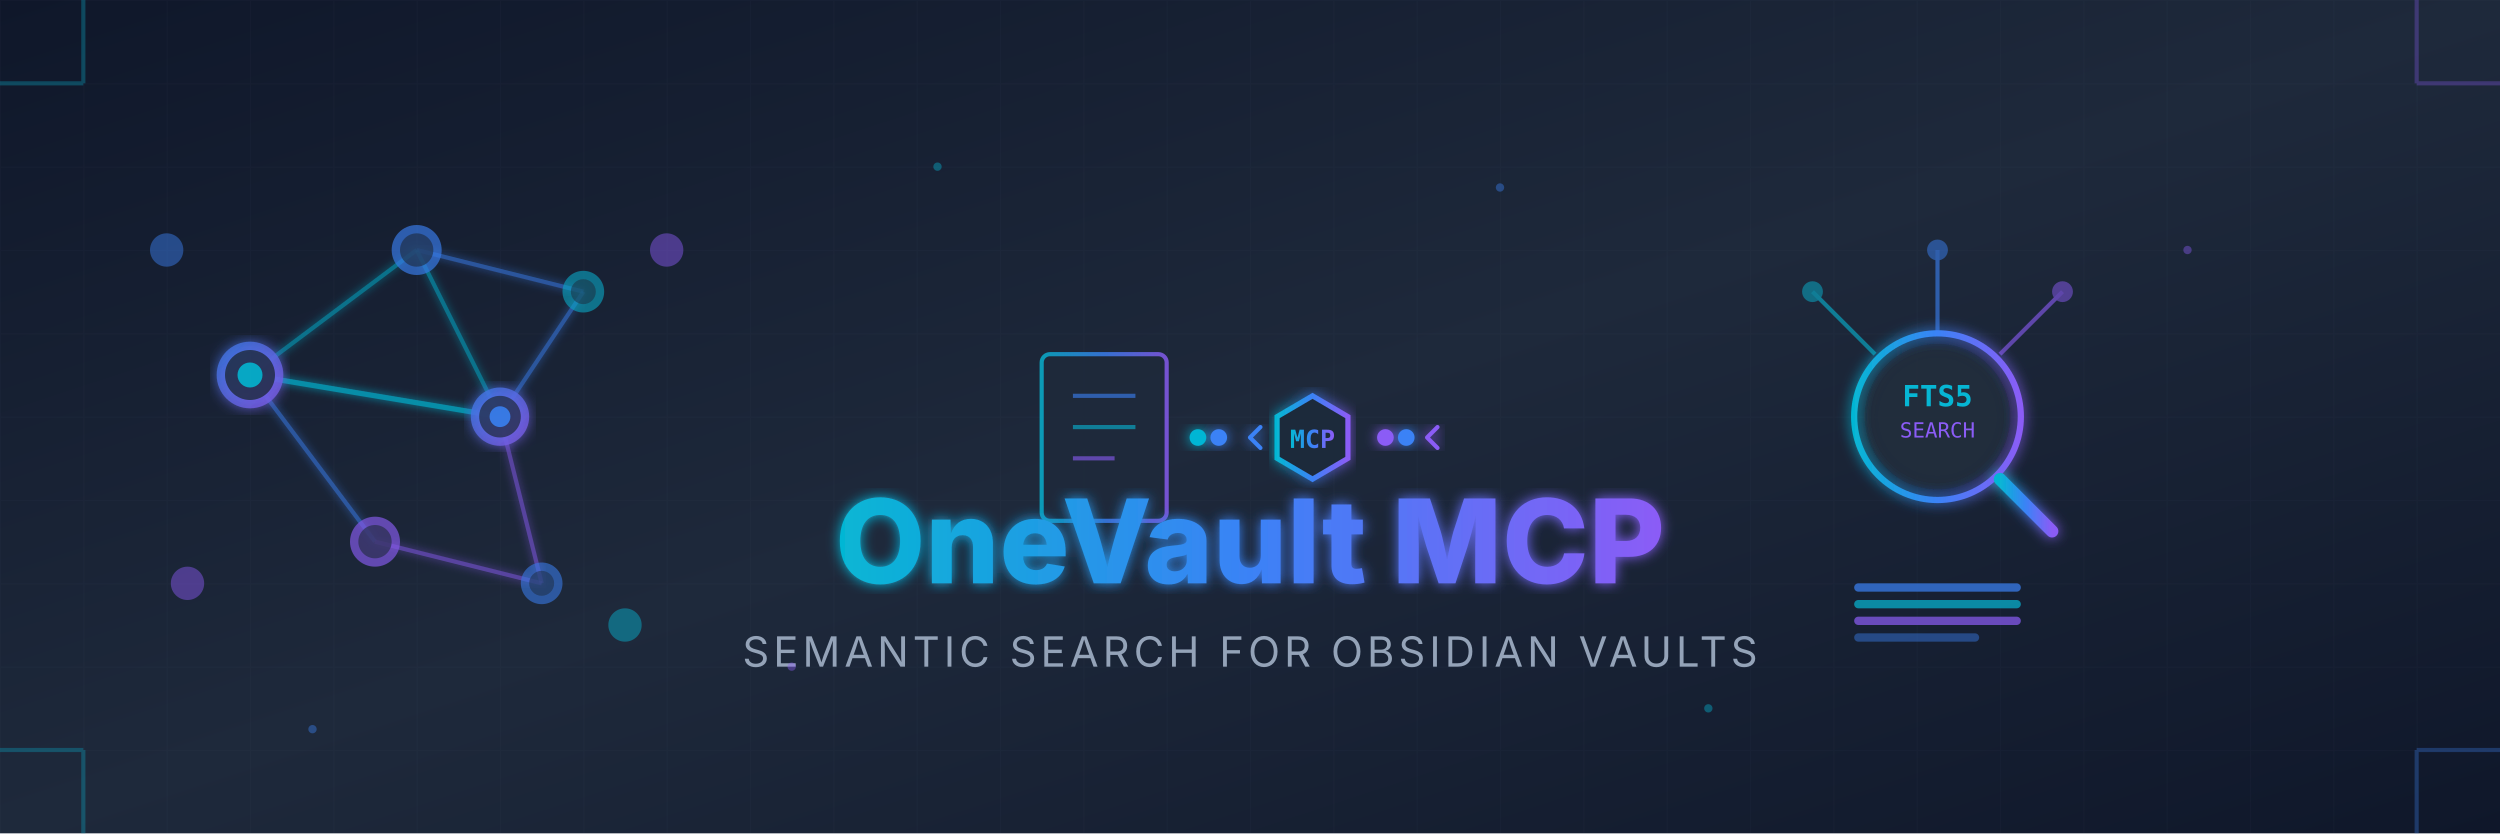
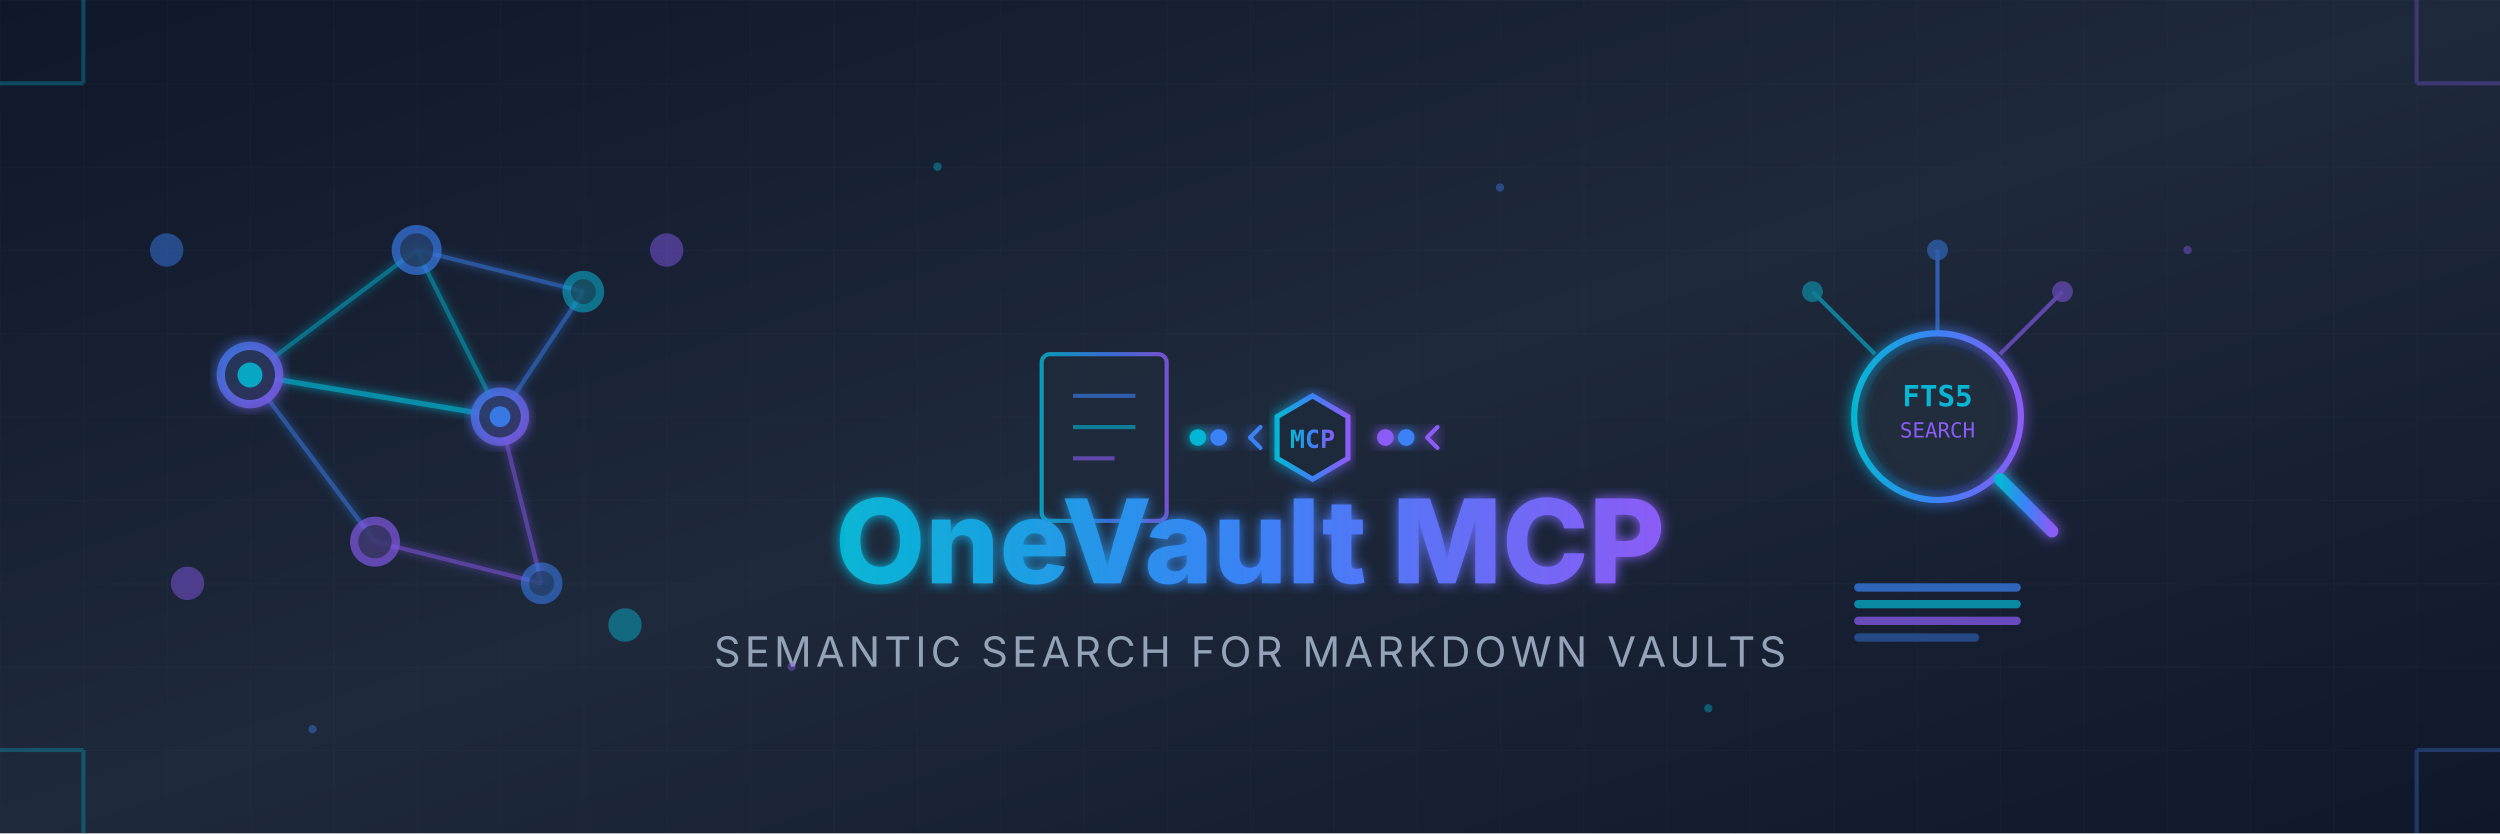
<svg xmlns="http://www.w3.org/2000/svg" width="1200" height="400" viewBox="0 0 1200 400">
  <defs>
    <linearGradient id="bgGradient" x1="0%" y1="0%" x2="100%" y2="100%">
      <stop offset="0%" style="stop-color:#0F172A;stop-opacity:1" />
      <stop offset="50%" style="stop-color:#1E293B;stop-opacity:1" />
      <stop offset="100%" style="stop-color:#0F172A;stop-opacity:1" />
    </linearGradient>
    <linearGradient id="accentGradient" x1="0%" y1="0%" x2="100%" y2="0%">
      <stop offset="0%" style="stop-color:#06B6D4;stop-opacity:1" />
      <stop offset="50%" style="stop-color:#3B82F6;stop-opacity:1" />
      <stop offset="100%" style="stop-color:#8B5CF6;stop-opacity:1" />
    </linearGradient>
    <linearGradient id="nodeGradient" x1="0%" y1="0%" x2="100%" y2="100%">
      <stop offset="0%" style="stop-color:#3B82F6;stop-opacity:0.8" />
      <stop offset="100%" style="stop-color:#8B5CF6;stop-opacity:0.8" />
    </linearGradient>
    <filter id="glow">
      <feGaussianBlur stdDeviation="3" result="coloredBlur" />
      <feMerge>
        <feMergeNode in="coloredBlur" />
        <feMergeNode in="SourceGraphic" />
      </feMerge>
    </filter>
    <filter id="connectionGlow">
      <feGaussianBlur stdDeviation="2" result="coloredBlur" />
      <feMerge>
        <feMergeNode in="coloredBlur" />
        <feMergeNode in="SourceGraphic" />
      </feMerge>
    </filter>
  </defs>
  <rect width="1200" height="400" fill="url(#bgGradient)" />
  <g opacity="0.03">
    <pattern id="grid" width="40" height="40" patternUnits="userSpaceOnUse">
      <path d="M 40 0 L 0 0 0 40" fill="none" stroke="#94A3B8" stroke-width="1" />
    </pattern>
    <rect width="1200" height="400" fill="url(#grid)" />
  </g>
  <g opacity="0.9">
    <line x1="120" y1="180" x2="200" y2="120" stroke="#06B6D4" stroke-width="2" opacity="0.6" filter="url(#connectionGlow)" />
    <line x1="120" y1="180" x2="180" y2="260" stroke="#3B82F6" stroke-width="2" opacity="0.6" filter="url(#connectionGlow)" />
    <line x1="200" y1="120" x2="280" y2="140" stroke="#3B82F6" stroke-width="2" opacity="0.6" filter="url(#connectionGlow)" />
    <line x1="180" y1="260" x2="260" y2="280" stroke="#8B5CF6" stroke-width="2" opacity="0.6" filter="url(#connectionGlow)" />
    <line x1="200" y1="120" x2="240" y2="200" stroke="#06B6D4" stroke-width="2" opacity="0.6" filter="url(#connectionGlow)" />
    <line x1="280" y1="140" x2="240" y2="200" stroke="#3B82F6" stroke-width="2" opacity="0.6" filter="url(#connectionGlow)" />
    <line x1="240" y1="200" x2="260" y2="280" stroke="#8B5CF6" stroke-width="2" opacity="0.6" filter="url(#connectionGlow)" />
    <line x1="120" y1="180" x2="240" y2="200" stroke="#06B6D4" stroke-width="2.5" opacity="0.8" filter="url(#connectionGlow)" />
    <circle cx="120" cy="180" r="16" fill="url(#nodeGradient)" filter="url(#glow)" />
    <circle cx="120" cy="180" r="12" fill="#1E293B" opacity="0.8" />
    <circle cx="120" cy="180" r="6" fill="#06B6D4" />
    <circle cx="200" cy="120" r="12" fill="#3B82F6" opacity="0.7" />
    <circle cx="200" cy="120" r="8" fill="#1E293B" opacity="0.6" />
    <circle cx="180" cy="260" r="12" fill="#8B5CF6" opacity="0.7" />
    <circle cx="180" cy="260" r="8" fill="#1E293B" opacity="0.6" />
    <circle cx="280" cy="140" r="10" fill="#06B6D4" opacity="0.6" />
    <circle cx="280" cy="140" r="6" fill="#1E293B" opacity="0.5" />
    <circle cx="260" cy="280" r="10" fill="#3B82F6" opacity="0.6" />
    <circle cx="260" cy="280" r="6" fill="#1E293B" opacity="0.5" />
    <circle cx="240" cy="200" r="14" fill="url(#nodeGradient)" filter="url(#glow)" />
    <circle cx="240" cy="200" r="10" fill="#1E293B" opacity="0.7" />
    <circle cx="240" cy="200" r="5" fill="#3B82F6" />
    <circle cx="320" cy="120" r="8" fill="#8B5CF6" opacity="0.5" />
    <circle cx="300" cy="300" r="8" fill="#06B6D4" opacity="0.5" />
    <circle cx="80" cy="120" r="8" fill="#3B82F6" opacity="0.5" />
    <circle cx="90" cy="280" r="8" fill="#8B5CF6" opacity="0.5" />
  </g>
  <g transform="translate(500, 150)">
    <rect x="0" y="20" width="60" height="80" rx="4" fill="#1E293B" stroke="url(#accentGradient)" stroke-width="2" opacity="0.8" />
    <line x1="15" y1="40" x2="45" y2="40" stroke="#3B82F6" stroke-width="2" opacity="0.6" />
    <line x1="15" y1="55" x2="45" y2="55" stroke="#06B6D4" stroke-width="2" opacity="0.6" />
    <line x1="15" y1="70" x2="35" y2="70" stroke="#8B5CF6" stroke-width="2" opacity="0.6" />
    <g filter="url(#glow)">
      <path d="M 65 60 L 95 60" stroke="url(#accentGradient)" stroke-width="3" opacity="0.9" />
      <circle cx="75" cy="60" r="4" fill="#06B6D4" />
      <circle cx="85" cy="60" r="4" fill="#3B82F6" />
      <path d="M 100 60 L 105 55 M 100 60 L 105 65" stroke="#3B82F6" stroke-width="2" stroke-linecap="round" />
    </g>
    <g transform="translate(130, 60)">
      <polygon points="0,-20 17,-10 17,10 0,20 -17,10 -17,-10" fill="#1E293B" stroke="url(#accentGradient)" stroke-width="2.5" filter="url(#glow)" />
      <text x="0" y="5" text-anchor="middle" fill="url(#accentGradient)" font-family="monospace" font-size="12" font-weight="bold">MCP</text>
    </g>
    <g filter="url(#glow)">
      <path d="M 155 60 L 185 60" stroke="url(#accentGradient)" stroke-width="3" opacity="0.9" />
      <circle cx="165" cy="60" r="4" fill="#8B5CF6" />
      <circle cx="175" cy="60" r="4" fill="#3B82F6" />
      <path d="M 185 60 L 190 55 M 185 60 L 190 65" stroke="#8B5CF6" stroke-width="2" stroke-linecap="round" />
    </g>
  </g>
  <g transform="translate(850, 100)">
    <g filter="url(#glow)">
      <circle cx="80" cy="100" r="40" fill="none" stroke="url(#accentGradient)" stroke-width="3" />
      <circle cx="80" cy="100" r="35" fill="#1E293B" opacity="0.6" />
      <line x1="110" y1="130" x2="135" y2="155" stroke="url(#accentGradient)" stroke-width="6" stroke-linecap="round" />
    </g>
    <text x="80" y="95" text-anchor="middle" fill="#06B6D4" font-family="monospace" font-size="14" font-weight="bold">FTS5</text>
    <text x="80" y="110" text-anchor="middle" fill="#8B5CF6" font-family="monospace" font-size="10">SEARCH</text>
    <g opacity="0.6">
      <line x1="50" y1="70" x2="20" y2="40" stroke="#06B6D4" stroke-width="2" />
      <line x1="80" y1="60" x2="80" y2="20" stroke="#3B82F6" stroke-width="2" />
      <line x1="110" y1="70" x2="140" y2="40" stroke="#8B5CF6" stroke-width="2" />
      <circle cx="20" cy="40" r="5" fill="#06B6D4" opacity="0.8" />
      <circle cx="80" cy="20" r="5" fill="#3B82F6" opacity="0.8" />
      <circle cx="140" cy="40" r="5" fill="#8B5CF6" opacity="0.8" />
    </g>
    <g transform="translate(40, 180)" opacity="0.7">
      <rect x="0" y="0" width="80" height="4" rx="2" fill="#3B82F6" />
      <rect x="0" y="8" width="80" height="4" rx="2" fill="#06B6D4" />
      <rect x="0" y="16" width="80" height="4" rx="2" fill="#8B5CF6" />
      <rect x="0" y="24" width="60" height="4" rx="2" fill="#3B82F6" opacity="0.6" />
    </g>
  </g>
  <g>
    <text x="600" y="280" text-anchor="middle" font-family="-apple-system, BlinkMacSystemFont, 'Segoe UI', sans-serif" font-size="56" font-weight="800" fill="url(#accentGradient)" filter="url(#glow)">
      OneVault MCP
    </text>
    <text x="600" y="320" text-anchor="middle" font-family="-apple-system, BlinkMacSystemFont, 'Segoe UI', sans-serif" font-size="20" font-weight="400" fill="#94A3B8" letter-spacing="2">
-       SEMANTIC SEARCH FOR OBSIDIAN VAULTS
+       SEMANTIC SEARCH FOR MARKDOWN VAULTS
    </text>
  </g>
  <g opacity="0.3">
    <line x1="0" y1="40" x2="40" y2="40" stroke="#06B6D4" stroke-width="2" />
    <line x1="40" y1="0" x2="40" y2="40" stroke="#06B6D4" stroke-width="2" />
    <line x1="1160" y1="40" x2="1200" y2="40" stroke="#8B5CF6" stroke-width="2" />
    <line x1="1160" y1="0" x2="1160" y2="40" stroke="#8B5CF6" stroke-width="2" />
    <line x1="1160" y1="360" x2="1200" y2="360" stroke="#3B82F6" stroke-width="2" />
    <line x1="1160" y1="360" x2="1160" y2="400" stroke="#3B82F6" stroke-width="2" />
    <line x1="0" y1="360" x2="40" y2="360" stroke="#06B6D4" stroke-width="2" />
    <line x1="40" y1="360" x2="40" y2="400" stroke="#06B6D4" stroke-width="2" />
  </g>
  <g opacity="0.4">
    <circle cx="450" cy="80" r="2" fill="#06B6D4" />
    <circle cx="720" cy="90" r="2" fill="#3B82F6" />
    <circle cx="380" cy="320" r="2" fill="#8B5CF6" />
    <circle cx="820" cy="340" r="2" fill="#06B6D4" />
    <circle cx="150" cy="350" r="2" fill="#3B82F6" />
    <circle cx="1050" cy="120" r="2" fill="#8B5CF6" />
  </g>
</svg>
